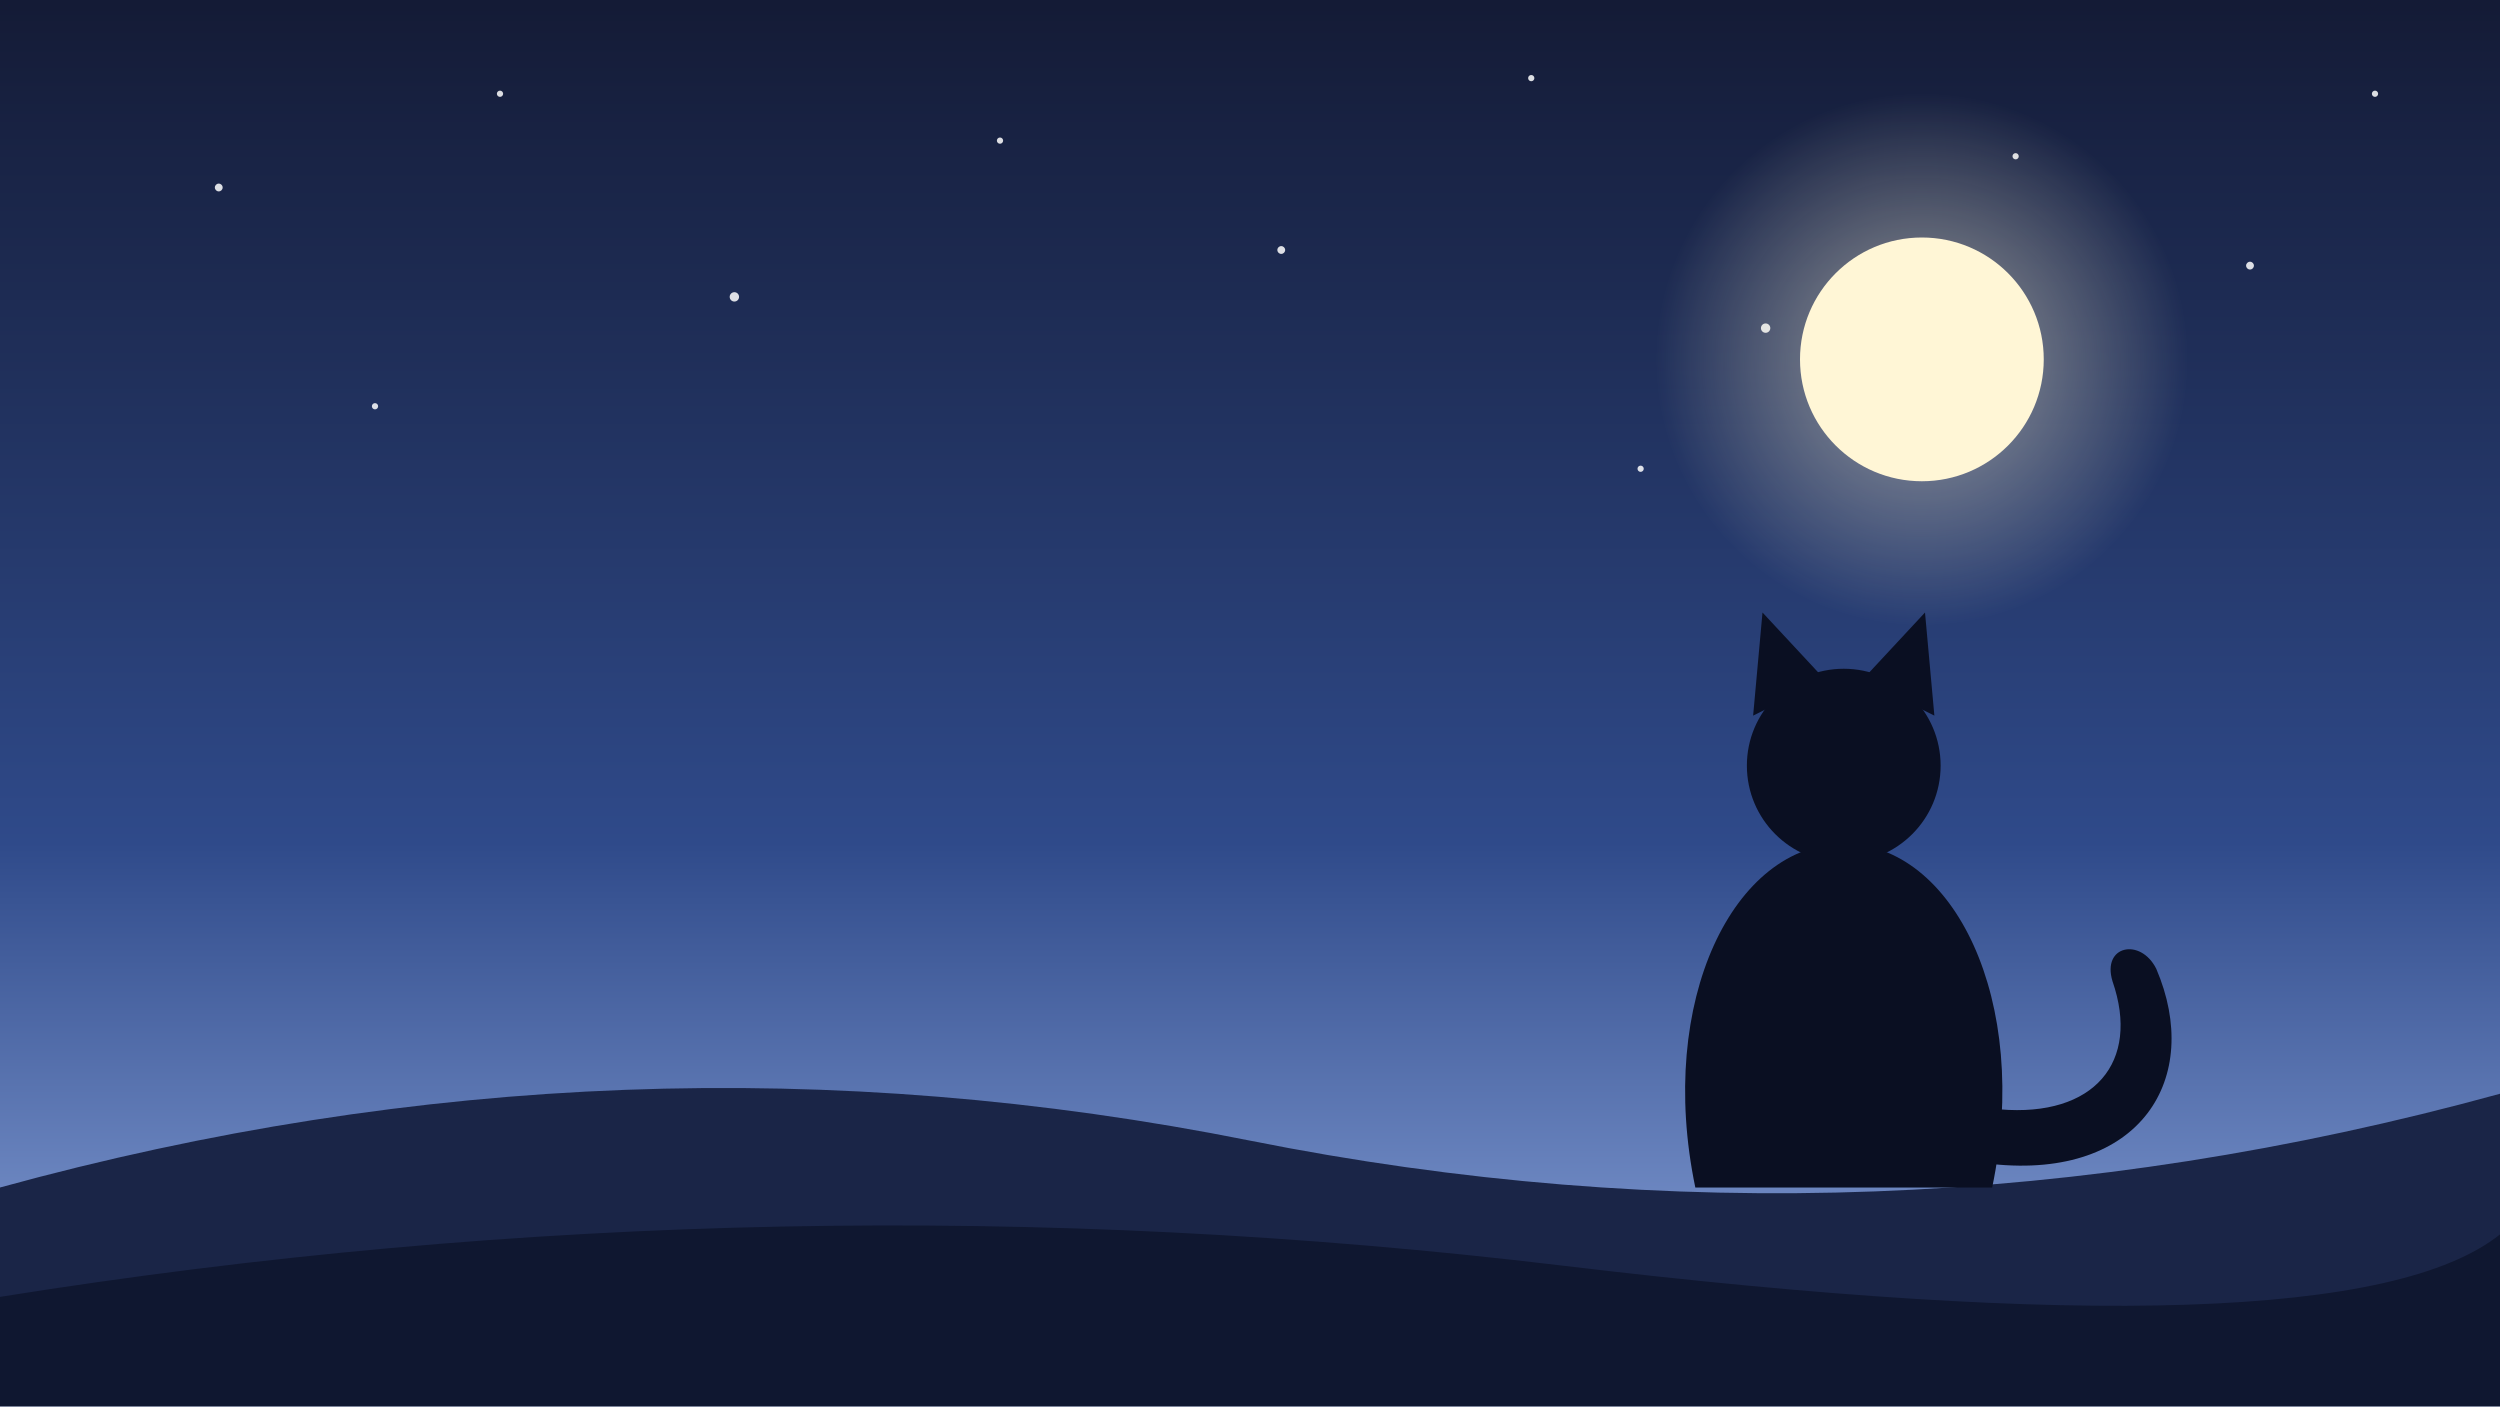
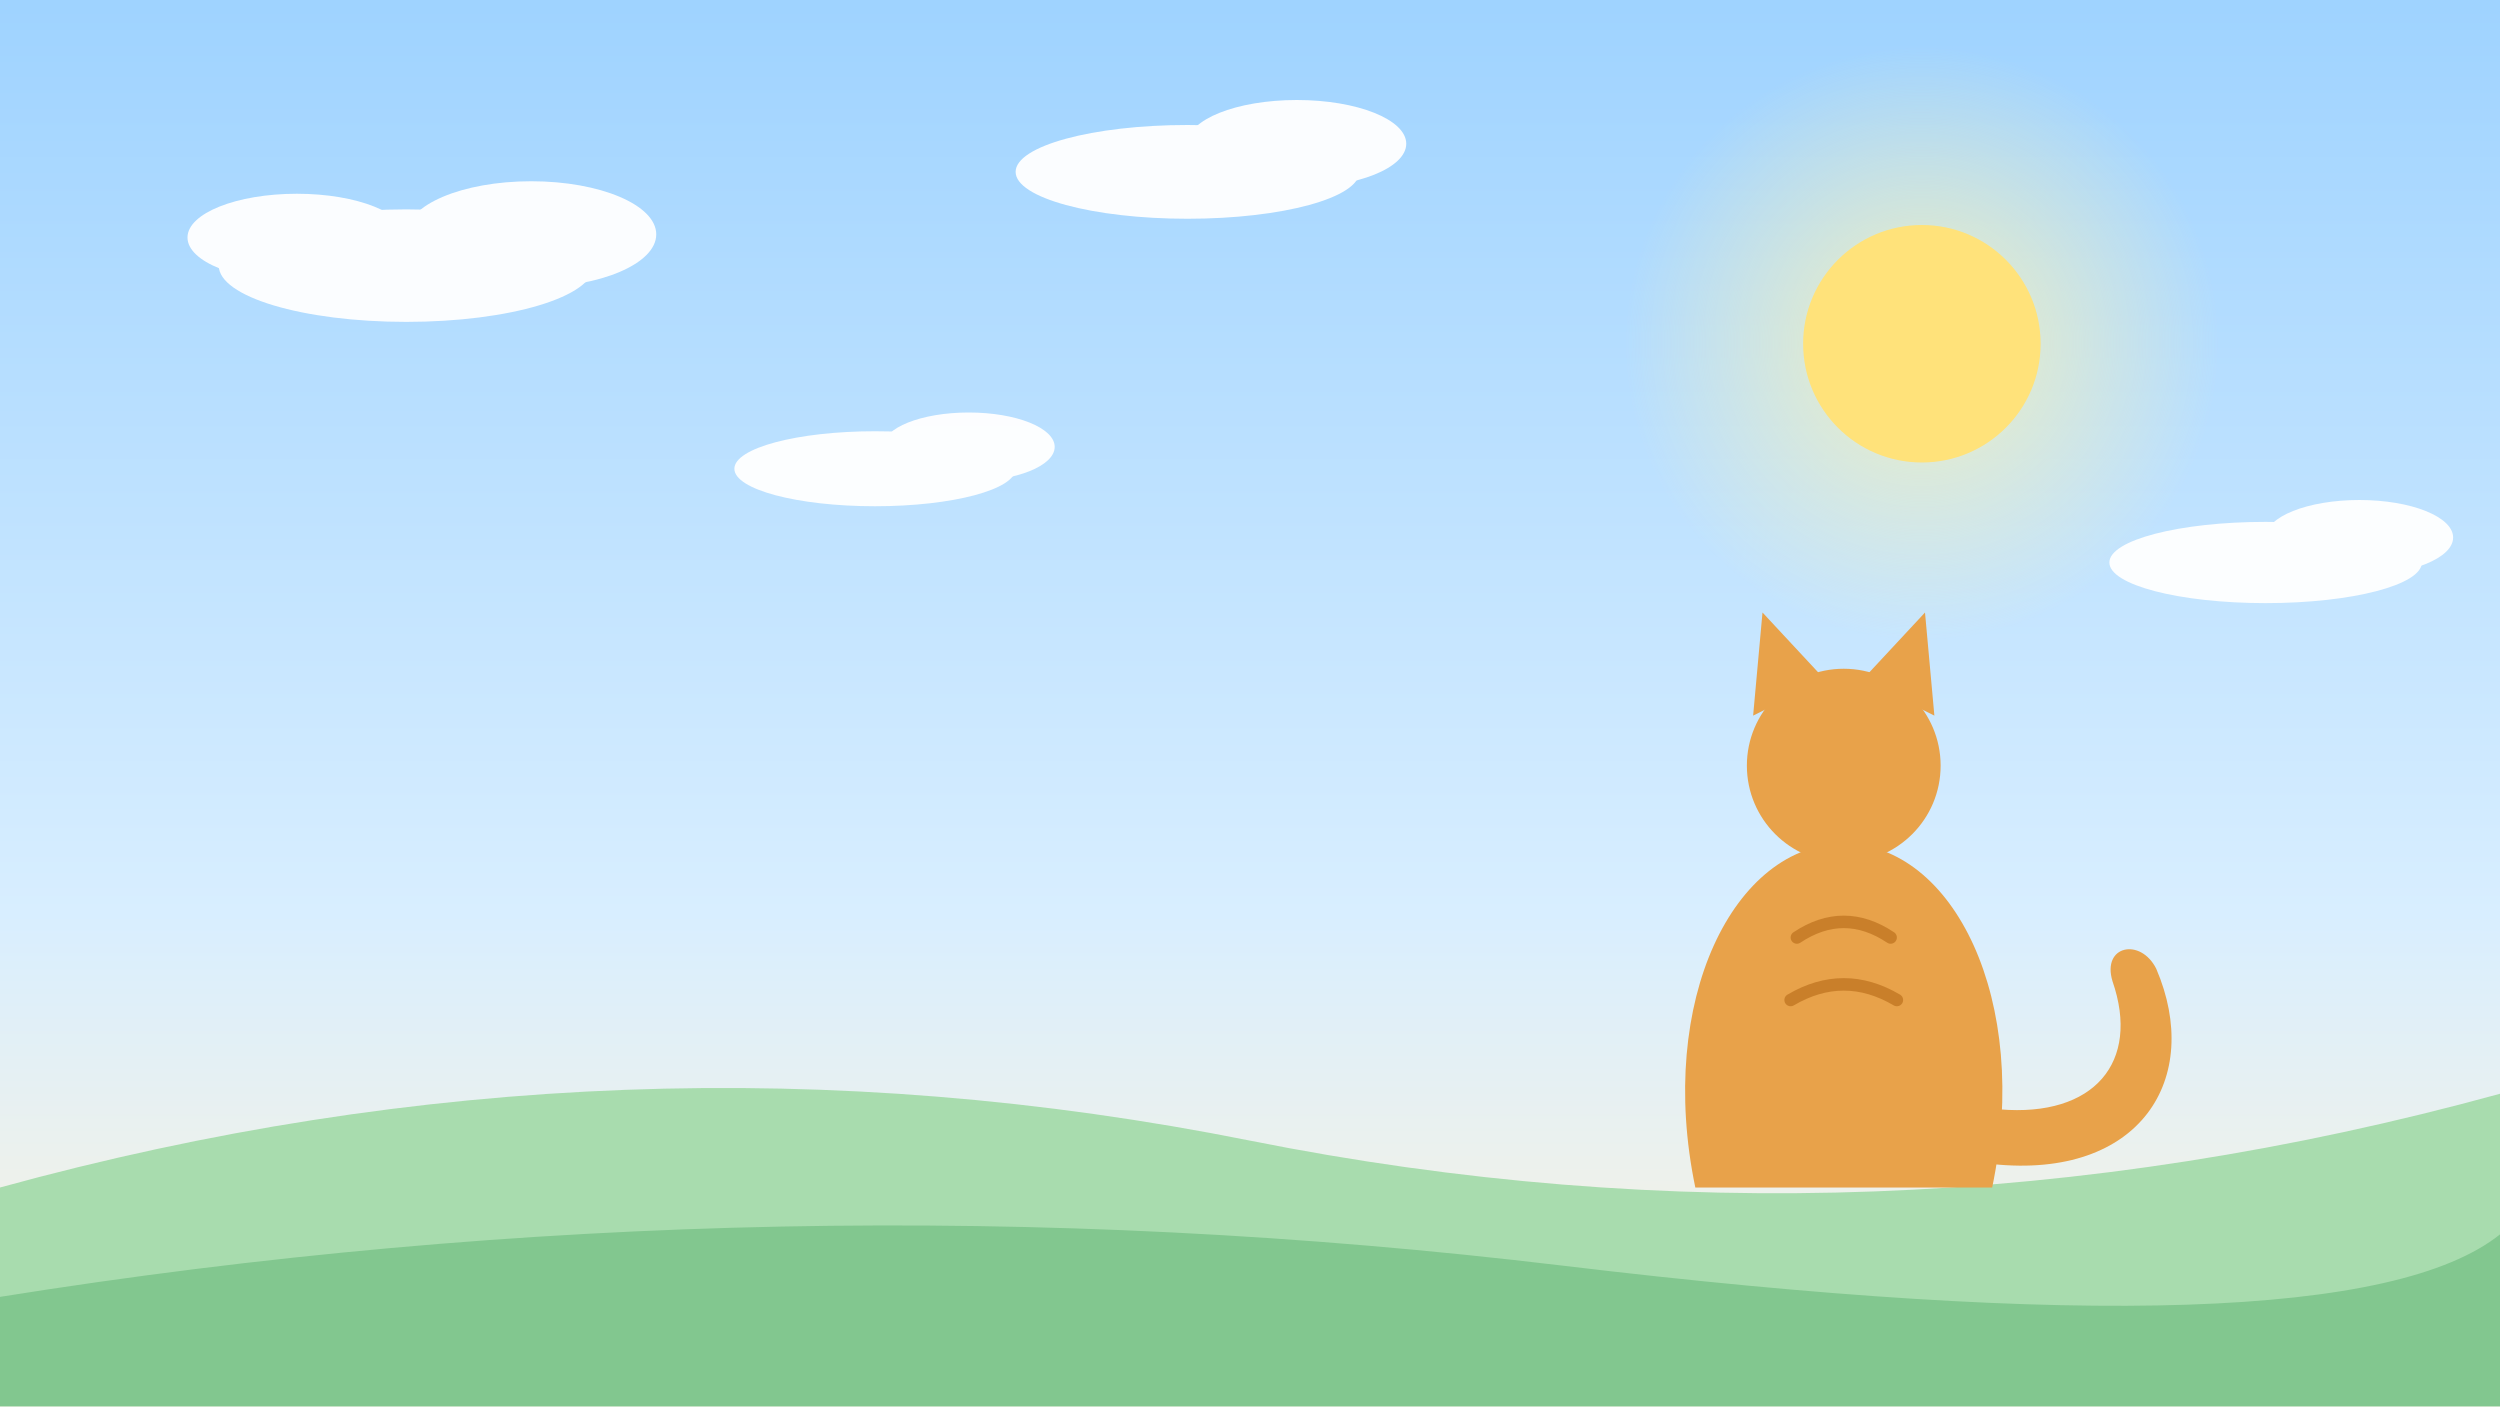
<svg xmlns="http://www.w3.org/2000/svg" viewBox="0 0 1600 900" preserveAspectRatio="xMidYMid slice">
  <defs>
    <linearGradient id="sky" x1="0" y1="0" x2="0" y2="1">
-       <stop offset="0" stop-color="#141b36" />
-       <stop offset=".6" stop-color="#2f4a8a" />
-       <stop offset="1" stop-color="#8fa9e0" />
+       <stop offset="0" stop-color="#9fd3ff" />
+       <stop offset=".65" stop-color="#d8eeff" />
+       <stop offset="1" stop-color="#fff4dc" />
    </linearGradient>
    <radialGradient id="glow" cx=".5" cy=".5" r=".5">
-       <stop offset="0" stop-color="#fff6d6" stop-opacity=".55" />
-       <stop offset="1" stop-color="#fff6d6" stop-opacity="0" />
+       <stop offset="0" stop-color="#fff3b0" stop-opacity=".8" />
+       <stop offset="1" stop-color="#fff3b0" stop-opacity="0" />
    </radialGradient>
  </defs>
  <rect width="1600" height="900" fill="url(#sky)" />
-   <g fill="#fff" opacity=".85">
-     <circle cx="140" cy="120" r="2.5" />
-     <circle cx="320" cy="60" r="2" />
-     <circle cx="470" cy="190" r="3" />
-     <circle cx="640" cy="90" r="2" />
-     <circle cx="820" cy="160" r="2.5" />
-     <circle cx="980" cy="50" r="2" />
-     <circle cx="1130" cy="210" r="3" />
-     <circle cx="1290" cy="100" r="2" />
-     <circle cx="1440" cy="170" r="2.5" />
-     <circle cx="1520" cy="60" r="2" />
-     <circle cx="240" cy="260" r="2" />
-     <circle cx="1050" cy="300" r="2" />
+   <circle cx="1230" cy="220" r="190" fill="url(#glow)" />
+   <circle cx="1230" cy="220" r="76" fill="#ffe27a" />
+   <g fill="#fff" opacity=".95">
+     <ellipse cx="260" cy="170" rx="120" ry="36" />
+     <ellipse cx="340" cy="150" rx="80" ry="34" />
+     <ellipse cx="190" cy="152" rx="70" ry="28" />
+     <ellipse cx="760" cy="110" rx="110" ry="30" />
+     <ellipse cx="830" cy="92" rx="70" ry="28" />
+     <ellipse cx="560" cy="300" rx="90" ry="24" />
+     <ellipse cx="620" cy="286" rx="55" ry="22" />
+     <ellipse cx="1450" cy="360" rx="100" ry="26" />
+     <ellipse cx="1510" cy="344" rx="60" ry="24" />
  </g>
-   <circle cx="1230" cy="230" r="170" fill="url(#glow)" />
-   <circle cx="1230" cy="230" r="78" fill="#fff6d6" />
-   <path d="M0 760 Q 400 650 800 730 T 1600 700 V900 H0Z" fill="#1a2547" />
-   <path d="M0 830 Q 500 750 1000 810 T 1600 790 V900 H0Z" fill="#0f1730" />
-   <g fill="#0a0f22" transform="translate(1180 520)">
+   <path d="M0 760 Q 400 650 800 730 T 1600 700 V900 H0Z" fill="#a8dcae" />
+   <path d="M0 830 Q 500 750 1000 810 T 1600 790 V900 H0Z" fill="#82c78f" />
+   <g fill="#e8a24a" transform="translate(1180 520)">
    <path d="M-95 240 C-120 120 -70 20 0 20 C70 20 120 120 95 240Z" />
    <path d="M95 225 C190 235 230 170 200 100 C190 80 165 85 172 108 C190 160 160 195 100 190Z" />
    <circle cx="0" cy="-30" r="62" />
    <path d="M-58 -62 L-52 -128 L-12 -85Z" />
    <path d="M58 -62 L52 -128 L12 -85Z" />
+     <path d="M-30 80 Q0 60 30 80 M-34 120 Q0 100 34 120" stroke="#c97f2a" stroke-width="8" fill="none" stroke-linecap="round" />
  </g>
</svg>
